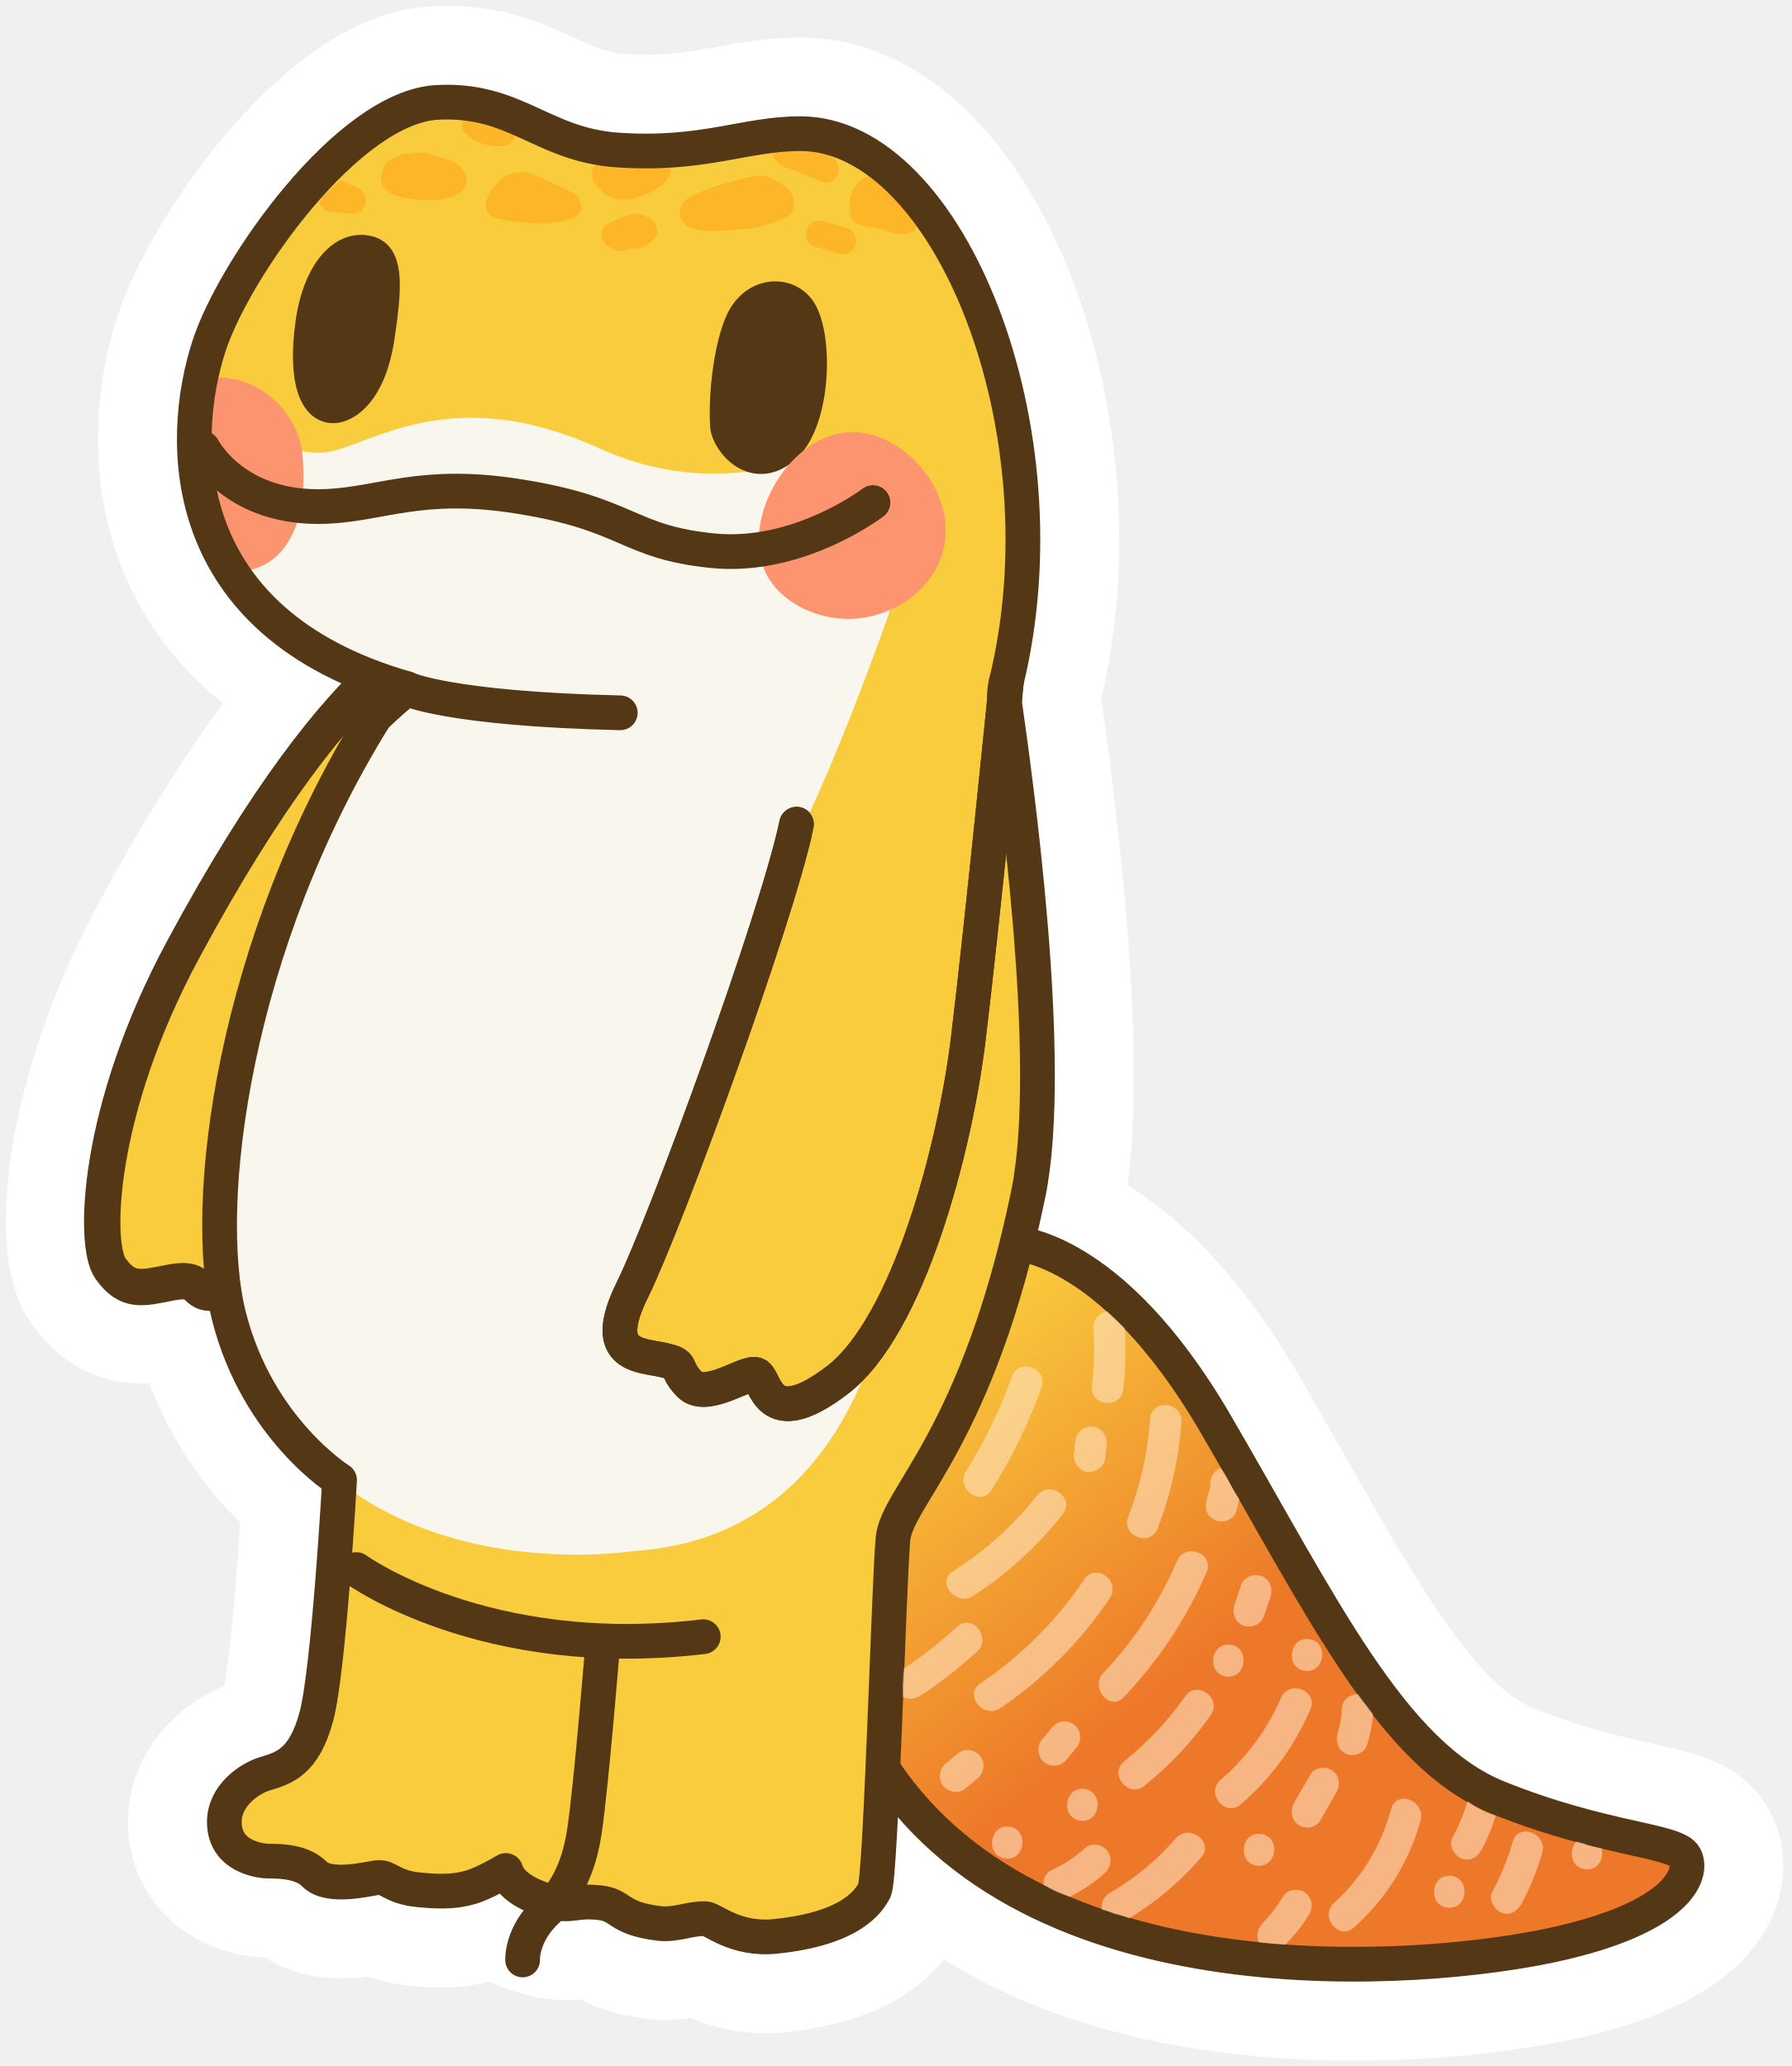
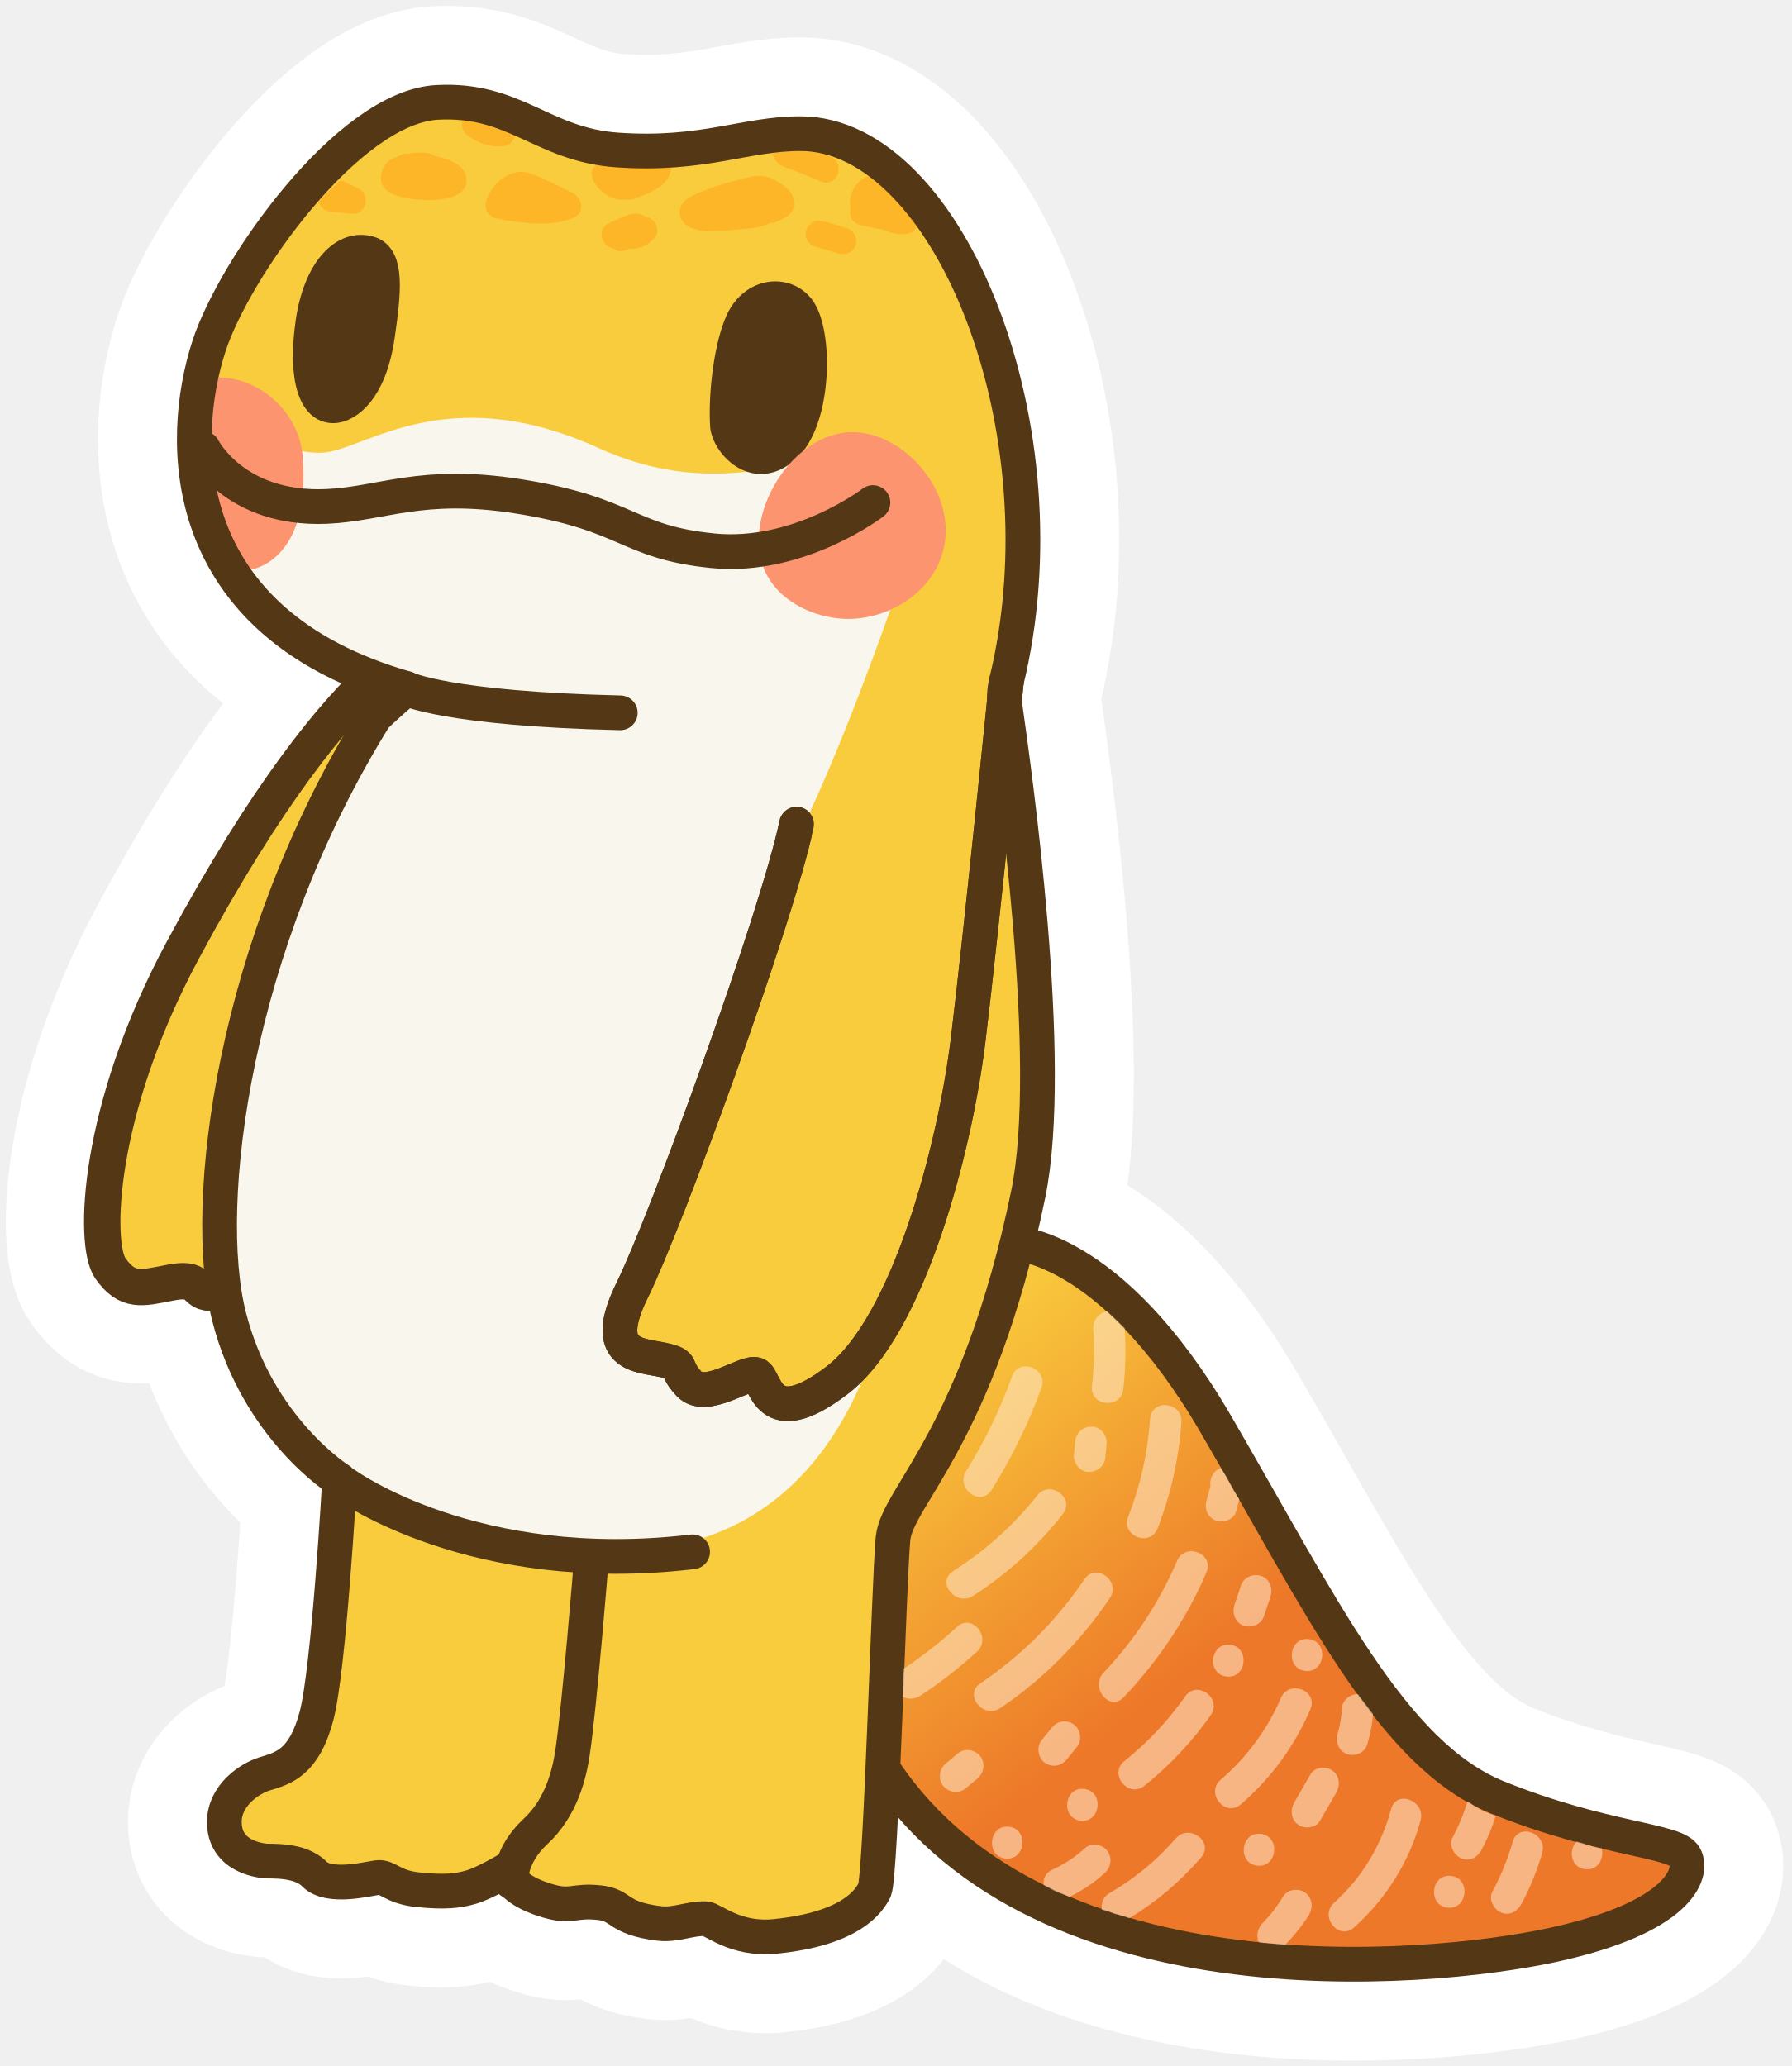
<svg xmlns="http://www.w3.org/2000/svg" width="228" height="263" viewBox="0 0 228 263" fill="none">
  <path d="M214.44 236.359C213.309 234.202 204.238 234.302 190.664 228.851C177.101 223.39 168.206 204.422 154.702 181.241C143.183 161.464 132.372 158.688 129.443 158.299C129.934 156.332 130.406 154.266 130.858 152.069C134.357 135.197 129.099 98.289 127.919 89.933C127.772 88.905 127.821 87.856 128.067 86.848C135.92 54.791 120.813 17.095 101.923 17.025C94.876 16.995 89.559 19.87 78.561 19.101C69.017 18.432 65.606 12.512 55.65 13.041C44.259 13.65 29.821 34.176 26.607 44.039C22.892 55.42 22.391 76.895 47.463 86.249C41.704 91.69 33.526 101.863 23.275 120.931C12.287 141.367 11.874 158.389 14.036 161.463C16.199 164.538 18.007 164.009 21.595 163.3C25.182 162.592 24.7 163.969 26.057 164.468C26.597 164.668 27.551 164.568 28.504 164.369C28.681 165.507 28.887 166.585 29.133 167.553C32.77 181.899 43.207 188.409 43.207 188.409C43.207 188.409 41.861 212.478 40.269 218.458C38.676 224.438 36.023 225.087 33.674 225.806C31.777 226.385 28.543 228.532 28.543 231.936C28.543 236.359 33.104 236.828 33.762 236.898C34.421 236.968 38.146 236.658 39.984 238.545C41.812 240.432 46.628 239.214 47.994 239.014C49.36 238.814 49.891 240.232 53.213 240.562C56.535 240.901 58.235 240.731 59.965 240.222C61.695 239.713 64.368 238.106 64.368 238.106C64.781 239.423 66.177 240.941 69.695 241.969C72.801 242.878 72.899 241.859 76.221 242.199C79.258 242.508 78.374 244.156 83.848 244.844C86.01 245.114 87.76 244.175 89.785 244.245C90.709 244.275 93.539 247.011 98.63 246.502C108.488 245.513 110.641 241.879 111.289 240.621C111.633 239.953 111.997 233.234 112.351 225.157C132.283 255.447 181.642 251.064 197.554 247.62C213.673 244.126 215.56 238.525 214.43 236.368L214.44 236.359Z" stroke="white" stroke-width="24.52" stroke-linecap="round" stroke-linejoin="round" />
  <path d="M128.656 158.221C128.656 158.221 141.188 158.041 154.702 181.233C168.216 204.414 177.101 223.392 190.664 228.843C204.228 234.304 213.309 234.194 214.44 236.351C215.57 238.507 213.683 244.118 197.564 247.602C181.445 251.096 130.986 255.549 111.584 223.931L111.358 191.855L128.656 158.211V158.221Z" fill="url(#paint0_linear_573_3125)" stroke="#543816" stroke-width="4.42" stroke-linecap="round" stroke-linejoin="round" />
  <path d="M57.193 80.023C57.193 80.023 44.789 80.922 23.284 120.925C12.296 141.361 11.883 158.383 14.046 161.458C16.208 164.532 18.016 164.003 21.604 163.294C25.191 162.586 24.71 163.963 26.066 164.462C27.422 164.962 31.432 163.574 31.432 163.574C31.432 163.574 42.509 107.857 57.193 80.023Z" fill="#F9CC3D" stroke="#543816" stroke-width="4.63" stroke-linecap="round" stroke-linejoin="round" />
  <path d="M64.378 238.104C64.79 239.422 66.186 240.939 69.705 241.968C72.811 242.876 72.909 241.858 76.231 242.197C79.268 242.507 78.383 244.154 83.858 244.843C86.02 245.112 87.77 244.174 89.794 244.244C90.718 244.274 93.549 247.009 98.64 246.5C108.498 245.512 110.65 241.878 111.299 240.62C112.125 239.003 113.137 201.246 113.658 195.845C114.189 190.444 124.45 183.006 130.858 152.058C134.357 135.186 129.098 98.278 127.919 89.921C127.772 88.893 127.821 87.845 128.066 86.837C135.919 54.78 120.813 17.083 101.923 17.013C94.876 16.983 89.558 19.858 78.56 19.09C69.017 18.421 64.997 13.629 55.041 14.158C43.649 14.767 29.821 34.164 26.607 44.028C22.695 56.018 22.331 79.229 51.719 87.645C51.719 87.645 48.465 90.411 47.669 91.329C34.096 116.896 26.017 139.439 29.044 165.146C30.774 179.851 43.217 188.397 43.217 188.397C43.217 188.397 41.87 212.467 40.278 218.447C38.686 224.427 36.032 225.076 33.683 225.795C31.786 226.374 28.553 228.52 28.553 231.924C28.553 236.347 33.113 236.816 33.772 236.886C34.43 236.956 38.155 236.647 39.993 238.533C41.821 240.42 46.637 239.202 48.003 239.003C49.37 238.803 49.9 240.221 53.222 240.55C56.544 240.889 58.245 240.72 59.975 240.211C61.704 239.701 64.378 238.094 64.378 238.094V238.104Z" fill="#F9CC3D" />
  <path d="M24.858 52.229C24.858 52.229 35.816 58.089 41.232 57.61C46.647 57.13 56.918 48.275 76.202 57.041C95.485 65.806 108.292 53.387 113.835 59.267C119.378 65.147 108.134 87.54 111.358 99.121C114.592 110.701 128.931 194.302 80.615 197.446C80.615 197.446 38.411 204.285 28.858 165.3C19.304 126.315 50.421 87.17 50.421 87.17C50.421 87.17 22.194 80.571 24.858 52.219V52.229Z" fill="#F9F7ED" />
  <path d="M51.718 87.656C51.718 87.656 56.839 90.222 78.943 90.741" stroke="#543816" stroke-width="4.42" stroke-linecap="round" stroke-linejoin="round" />
  <path d="M31.885 72.514C31.885 72.514 39.669 71.595 38.509 58.008C38.037 52.507 33.123 48.045 27.737 48.055C27.737 48.055 24.169 62.191 31.895 72.514H31.885Z" fill="#FC9470" />
  <path d="M47.089 31.94C49.664 32.739 49.173 37.231 48.396 42.642C47.335 50.04 44.15 51.757 42.784 51.967C40.003 52.386 38.43 48.462 39.482 41.065C40.445 34.336 43.826 30.932 47.089 31.94Z" fill="#543816" stroke="#543816" stroke-width="3.74" stroke-miterlimit="10" />
  <path d="M94.237 40.789C92.762 43.904 91.986 50.154 92.251 54.227C92.389 56.284 95.976 60.736 100.035 57.062C104.085 53.379 104.183 42.137 101.785 39.162C99.888 36.816 95.937 37.206 94.237 40.789Z" fill="#543816" stroke="#543816" stroke-width="3.74" stroke-miterlimit="10" />
  <path d="M128.076 86.828C128.076 86.828 124.912 118.545 123.221 132.362C121.54 146.169 115.633 168.761 106.562 175.69C97.49 182.618 97.519 175.46 96.222 174.991C94.925 174.522 89.843 178.435 87.711 176.179C85.578 173.923 87.278 173.753 84.32 173.104C81.361 172.465 76.31 172.635 80.487 164.189C84.674 155.743 98.866 116.938 101.382 104.918" fill="#F9CC3D" />
  <path d="M128.076 86.828C128.076 86.828 124.912 118.545 123.221 132.362C121.54 146.169 115.633 168.761 106.562 175.69C97.49 182.618 97.519 175.46 96.222 174.991C94.925 174.522 89.843 178.435 87.711 176.179C85.578 173.923 87.278 173.753 84.32 173.104C81.361 172.465 76.31 172.635 80.487 164.189C84.674 155.743 98.866 116.938 101.382 104.918" stroke="#543816" stroke-width="4.42" stroke-linecap="round" stroke-linejoin="round" />
  <path d="M113.382 77.417C113.382 77.417 106.66 96.815 100.694 108.296L113.894 98.862L114.513 75.391L113.382 77.417Z" fill="#F9CC3D" />
  <path d="M128.076 86.828C128.076 86.828 124.912 118.545 123.221 132.362C121.54 146.169 115.633 168.761 106.562 175.69C97.49 182.618 97.519 175.46 96.222 174.991C94.925 174.522 89.843 178.435 87.711 176.179C85.578 173.923 87.278 173.753 84.32 173.104C81.361 172.465 76.31 172.635 80.487 164.189C84.674 155.743 98.866 116.938 101.382 104.918" stroke="#543816" stroke-width="4.42" stroke-linecap="round" stroke-linejoin="round" />
  <path d="M108.458 55.008C114.965 54.978 121.786 62.495 120.105 69.823C118.808 75.464 112.93 78.998 107.475 78.778C103.662 78.629 99.072 76.612 97.332 72.638C94.315 65.76 100.704 55.038 108.458 55.008Z" fill="#FC9470" />
  <path d="M25.84 57.078C25.84 57.078 29.811 64.975 41.565 64.466C48.642 64.156 53.625 61.251 65.862 63.168C80.093 65.394 79.73 68.998 90.698 70.106C101.667 71.215 111.102 63.977 111.102 63.977" stroke="#543816" stroke-width="4.42" stroke-linecap="round" stroke-linejoin="round" />
-   <path d="M45.354 199.805C45.354 199.805 61.65 211.675 89.504 208.35" stroke="#543816" stroke-width="4.42" stroke-linecap="round" stroke-linejoin="round" />
-   <path d="M76.737 209.008C76.737 209.008 75.282 227.098 74.388 233.078C73.975 235.843 72.972 240.096 69.65 243.171C66.328 246.246 66.515 249.5 66.515 249.5" stroke="#543816" stroke-width="4.42" stroke-linecap="round" stroke-linejoin="round" />
+   <path d="M44 189C44 189 60.296 200.87 88.15 197.546" stroke="#543816" stroke-width="4.42" stroke-linecap="round" stroke-linejoin="round" />
+   <path d="M75.224 199C75.224 199 73.769 217.09 72.874 223.07C72.462 225.835 71.459 230.088 68.137 233.163C64.815 236.238 65.002 239.492 65.002 239.492" stroke="#543816" stroke-width="4.42" stroke-linecap="round" stroke-linejoin="round" />
  <g opacity="0.71">
    <path d="M59.306 22.427C58.952 20.92 57.154 20.201 55.306 19.862C55.08 19.662 54.785 19.522 54.411 19.472C53.586 19.372 52.79 19.402 52.003 19.552C51.915 19.552 51.836 19.552 51.758 19.552C51.306 19.552 50.922 19.692 50.637 19.931C50.608 19.942 50.578 19.951 50.549 19.961C49.536 20.251 48.711 20.93 48.514 22.228C48.072 25.113 52.18 25.362 54.117 25.462C55.886 25.542 59.965 25.233 59.306 22.437V22.427Z" fill="#FFAD1D" />
    <path d="M72.928 24.583C71.758 23.974 70.569 23.395 69.36 22.856C68.328 22.397 67.208 21.778 66.048 21.888C64.014 22.067 62.176 24.004 61.812 25.961C61.625 26.949 62.618 27.898 63.562 27.828C63.729 27.908 63.906 27.968 64.122 27.998C67.139 28.437 70.117 28.896 73.026 27.708C74.481 27.109 74.117 25.192 72.928 24.583Z" fill="#FFAD1D" />
    <path d="M81.007 21.337C80.064 21.337 79.12 21.297 78.177 21.207C77.479 21.157 76.781 21.108 76.083 21.038C76.014 21.038 75.955 21.018 75.886 21.008C75.808 21.078 75.719 21.157 75.641 21.237C75.11 21.806 75.307 22.745 75.7 23.314C76.82 24.931 78.167 25.57 79.838 25.39C80.29 25.45 80.761 25.351 81.115 25.121C81.135 25.121 81.145 25.121 81.164 25.111C82.727 24.612 85.174 23.544 85.371 21.597C85.381 21.487 85.381 21.387 85.381 21.297C83.916 21.367 82.462 21.387 81.007 21.347V21.337Z" fill="#FFAD1D" />
    <path d="M58.962 15.227C58.638 15.866 58.785 16.614 59.493 17.203C60.82 18.291 62.461 18.771 64.152 18.601C64.918 18.521 65.419 17.902 65.557 17.213C63.454 16.315 61.193 15.666 58.952 15.237L58.962 15.227Z" fill="#FFAD1D" />
    <path d="M101.038 25.599C100.881 24.182 99.328 23.253 98.198 22.704C96.782 22.025 95.062 22.604 93.617 22.984C91.878 23.433 90.138 23.992 88.497 24.731C87.406 25.22 86.275 26.029 86.551 27.426C86.826 28.804 88.428 29.313 89.627 29.393C91.386 29.503 93.234 29.243 94.993 29.123C96.094 29.044 97.097 28.844 98.04 28.385C98.286 28.395 98.551 28.355 98.826 28.225C100.026 27.676 101.215 27.267 101.038 25.609V25.599Z" fill="#FFAD1D" />
    <path d="M105.726 19.947C105.569 19.878 105.402 19.808 105.244 19.738C105.244 19.708 105.244 19.688 105.244 19.658C103.23 19.289 101.136 19.059 99.121 19.328C99.052 19.328 98.993 19.338 98.925 19.338C98.767 19.388 98.591 19.418 98.404 19.418C98.404 19.418 98.394 19.418 98.384 19.418C98.384 19.898 98.561 20.377 99.003 20.716C99.17 20.926 99.406 21.096 99.721 21.205C100.664 21.535 101.598 21.894 102.522 22.274L104.517 23.112C106.512 23.951 107.682 20.816 105.716 19.947H105.726Z" fill="#FFAD1D" />
    <path d="M116.518 28.451C115.761 27.472 114.935 26.554 114.208 25.555C114.159 25.485 114.11 25.406 114.07 25.336C112.95 24.317 111.741 23.399 110.62 22.391C109.058 22.75 107.859 24.807 108.252 26.334C108.252 26.364 108.271 26.404 108.281 26.434C108.232 26.564 108.193 26.703 108.183 26.843C108.085 27.831 108.792 28.52 109.677 28.7C110.611 28.89 111.554 29.079 112.488 29.269C113.392 29.718 114.454 29.908 115.436 29.768C116.164 29.669 116.567 29.239 116.714 28.72C116.645 28.63 116.577 28.54 116.508 28.451H116.518Z" fill="#FFAD1D" />
    <path d="M107.918 29.111C107.141 28.821 106.355 28.592 105.559 28.382C105.441 28.332 105.313 28.292 105.176 28.262C104.91 28.212 104.645 28.152 104.38 28.102C103.495 27.923 102.64 28.771 102.552 29.62C102.463 30.468 102.994 31.107 103.721 31.377C103.78 31.407 103.839 31.427 103.908 31.447C104.842 31.716 105.775 31.996 106.709 32.265C107.574 32.515 108.527 32.196 108.871 31.297C109.196 30.448 108.763 29.42 107.918 29.101V29.111Z" fill="#FFAD1D" />
    <path d="M82.138 27.582C80.889 26.534 78.835 27.842 77.528 28.401C75.847 29.12 76.594 31.456 78.069 31.626C78.403 31.915 78.845 32.065 79.366 31.915C79.631 31.835 79.906 31.756 80.182 31.676C81.45 31.735 82.472 31.226 83.317 30.278C84.152 29.34 83.317 27.632 82.128 27.592L82.138 27.582Z" fill="#FFAD1D" />
    <path d="M45.526 23.934C44.838 23.635 44.082 23.276 43.462 22.936C43.443 22.926 43.423 22.916 43.403 22.906C42.401 23.775 41.428 24.673 40.563 25.682C40.75 26.34 41.271 26.85 41.988 26.93C42.912 27.019 43.836 27.119 44.76 27.209C46.676 27.409 47.237 24.693 45.526 23.934Z" fill="#FFAD1D" />
  </g>
  <path d="M64.378 238.108C64.79 239.426 66.186 240.943 69.705 241.971C72.811 242.88 72.909 241.862 76.231 242.201C79.268 242.51 78.383 244.158 83.858 244.847C86.02 245.116 87.77 244.178 89.794 244.248C90.718 244.277 93.549 247.013 98.64 246.504C108.498 245.515 110.65 241.881 111.299 240.624C112.125 239.006 113.137 201.249 113.658 195.848C114.189 190.447 124.45 183.01 130.858 152.061C134.357 135.19 129.098 98.281 127.919 89.925C127.772 88.897 127.821 87.849 128.066 86.84C135.919 54.784 120.813 17.087 101.923 17.017C94.876 16.987 89.558 19.862 78.56 19.093C69.017 18.424 65.606 12.504 55.65 13.033C44.259 13.642 29.821 34.168 26.607 44.032C22.695 56.022 22.331 79.233 51.719 87.649C51.719 87.649 48.465 90.414 47.669 91.333C29.742 120.215 25.506 153.199 29.142 167.556C32.779 181.902 43.217 188.411 43.217 188.411C43.217 188.411 41.87 212.481 40.278 218.461C38.686 224.441 36.032 225.089 33.683 225.808C31.786 226.387 28.553 228.534 28.553 231.938C28.553 236.361 33.113 236.83 33.772 236.9C34.43 236.97 38.155 236.66 39.993 238.547C41.821 240.434 46.637 239.216 48.003 239.016C49.37 238.817 49.9 240.234 53.222 240.564C56.544 240.903 58.245 240.733 59.975 240.224C61.704 239.715 64.378 238.108 64.378 238.108Z" stroke="#543816" stroke-width="4.42" stroke-linecap="round" stroke-linejoin="round" />
  <g opacity="0.54">
    <path d="M132.008 190.372C128.99 194.196 125.374 197.41 121.285 200.016C119.103 201.404 121.668 204.538 123.83 203.161C128.204 200.365 132.027 196.851 135.261 192.758C136.883 190.712 133.629 188.325 132.018 190.362L132.008 190.372Z" fill="#FFE8CF" />
    <path d="M139.045 181.605C137.964 181.545 136.962 182.294 136.853 183.432L136.686 185.149C136.578 186.207 137.404 187.315 138.485 187.375C139.566 187.435 140.569 186.686 140.677 185.548L140.844 183.831C140.952 182.773 140.126 181.665 139.045 181.605Z" fill="#FFE8CF" />
    <path d="M142.259 168.2C141.827 167.76 141.345 167.361 140.903 166.922C139.95 167.122 139.055 167.94 139.154 169.198C139.331 171.614 139.252 174.02 138.977 176.436C138.682 179.042 142.672 179.441 142.967 176.835C143.262 174.25 143.301 171.664 143.144 169.068C142.849 168.779 142.554 168.489 142.259 168.2Z" fill="#FFE8CF" />
    <path d="M138.013 201.039C134.465 206.311 130.003 210.753 124.764 214.297C122.612 215.745 125.177 218.89 127.31 217.442C132.804 213.728 137.532 208.966 141.257 203.435C142.711 201.269 139.468 198.873 138.013 201.039Z" fill="#FFE8CF" />
    <path d="M121.816 207.081C119.683 209.048 117.423 210.815 115.015 212.422C115.034 212.642 115.015 212.861 114.965 213.071C114.956 213.58 114.916 214.079 114.877 214.589C114.897 215.048 114.906 215.517 114.897 215.976C115.604 216.405 116.489 216.286 117.206 215.816C119.732 214.149 122.121 212.292 124.352 210.236C126.258 208.479 123.723 205.324 121.806 207.091L121.816 207.081Z" fill="#FFE8CF" />
    <path d="M150.358 181.041C150.535 178.435 146.544 178.016 146.367 180.641C146.073 184.944 145.159 189.077 143.586 193.09C142.633 195.526 146.377 196.994 147.331 194.558C149.021 190.235 150.033 185.693 150.358 181.051V181.041Z" fill="#FFE8CF" />
    <path d="M149.807 198.704C147.547 203.955 144.392 208.797 140.46 212.92C138.681 214.787 141.207 217.952 143.006 216.065C147.439 211.412 150.987 206.101 153.552 200.161C154.594 197.755 150.839 196.298 149.807 198.694V198.704Z" fill="#FFE8CF" />
    <path d="M136.647 219.504C135.693 218.865 134.553 219.075 133.846 219.953C133.413 220.492 132.981 221.021 132.548 221.56C131.88 222.389 132.126 223.827 132.99 224.406C133.944 225.045 135.084 224.835 135.792 223.956C136.224 223.417 136.656 222.888 137.089 222.349C137.757 221.52 137.512 220.083 136.647 219.504Z" fill="#FFE8CF" />
    <path d="M124.716 223.507C123.988 222.688 122.76 222.498 121.895 223.227C121.384 223.656 120.863 224.086 120.352 224.515C119.536 225.194 119.349 226.562 120.076 227.38C120.804 228.199 122.032 228.389 122.897 227.66C123.408 227.23 123.929 226.801 124.44 226.372C125.256 225.693 125.443 224.325 124.716 223.507Z" fill="#FFE8CF" />
    <path d="M128.814 175.201C127.281 179.434 125.335 183.468 122.956 187.281C121.58 189.488 124.814 191.894 126.199 189.677C128.765 185.574 130.897 181.231 132.549 176.669C133.443 174.213 129.698 172.746 128.804 175.201H128.814Z" fill="#FFE8CF" />
    <path d="M156.737 189.227C156.334 188.418 155.951 187.649 155.39 186.941C155.38 186.921 155.371 186.911 155.361 186.891C154.388 187.2 153.916 188.248 154.054 189.197C154.054 189.217 154.044 189.227 154.034 189.247C153.887 189.806 153.729 190.375 153.582 190.934C153.434 191.473 153.395 191.982 153.631 192.511C153.828 192.961 154.27 193.4 154.732 193.559C155.675 193.879 157.032 193.49 157.327 192.391C157.464 191.882 157.602 191.363 157.739 190.854C157.376 190.325 157.022 189.786 156.737 189.207V189.227Z" fill="#FFE8CF" />
    <path d="M160.55 200.629C159.557 200.29 158.319 200.719 157.955 201.797L157.11 204.303C156.776 205.312 157.208 206.579 158.26 206.939C159.253 207.278 160.491 206.849 160.855 205.771L161.7 203.265C162.034 202.257 161.602 200.989 160.55 200.629Z" fill="#FFE8CF" />
    <path d="M150.839 215.953C148.638 219.078 146.073 221.814 143.095 224.19C141.06 225.807 143.606 228.962 145.64 227.334C148.864 224.759 151.704 221.734 154.093 218.339C155.596 216.203 152.343 213.807 150.849 215.943L150.839 215.953Z" fill="#FFE8CF" />
    <path d="M137.955 227.723C135.389 227.463 134.986 231.517 137.562 231.776C140.137 232.036 140.53 227.982 137.955 227.723Z" fill="#FFE8CF" />
    <path d="M156.53 209.371C153.965 209.112 153.562 213.165 156.137 213.425C158.702 213.684 159.105 209.631 156.53 209.371Z" fill="#FFE8CF" />
    <path d="M163.027 216.152C161.277 220.196 158.673 223.71 155.361 226.555C153.385 228.242 155.931 231.397 157.906 229.7C161.759 226.395 164.747 222.302 166.772 217.61C167.813 215.204 164.069 213.756 163.027 216.142V216.152Z" fill="#FFE8CF" />
    <path d="M166.545 208.653C163.98 208.393 163.577 212.446 166.152 212.706C168.717 212.965 169.12 208.912 166.545 208.653Z" fill="#FFE8CF" />
    <path d="M149.63 234.033C147.252 236.799 144.411 239.145 141.266 240.952C140.401 241.441 140.126 242.3 140.234 243.098C140.785 243.218 141.315 243.408 141.826 243.627C141.856 243.627 141.885 243.637 141.915 243.647C142.534 243.787 143.134 243.977 143.733 244.186C147.183 242.09 150.22 239.524 152.884 236.439C154.584 234.463 151.321 232.087 149.64 234.043L149.63 234.033Z" fill="#FFE8CF" />
    <path d="M140.893 235.558C140.225 234.739 138.878 234.539 138.072 235.278C136.824 236.416 135.478 237.315 133.944 238.004C133.05 238.413 132.745 239.192 132.834 239.95C133.374 240.26 133.915 240.559 134.465 240.839C135.016 241.049 135.576 241.248 136.126 241.468C137.758 240.669 139.281 239.651 140.618 238.423C141.424 237.684 141.601 236.436 140.893 235.558Z" fill="#FFE8CF" />
    <path d="M128.391 232.535C125.826 232.276 125.423 236.329 127.998 236.589C130.563 236.848 130.966 232.795 128.391 232.535Z" fill="#FFE8CF" />
    <path d="M160.432 233.449C157.867 233.19 157.464 237.243 160.039 237.503C162.604 237.762 163.007 233.709 160.432 233.449Z" fill="#FFE8CF" />
    <path d="M169.602 225.405C168.796 224.806 167.351 224.906 166.801 225.855C166.113 227.043 165.435 228.221 164.747 229.409C164.196 230.357 164.255 231.565 165.189 232.254C165.995 232.853 167.44 232.753 167.99 231.805C168.678 230.617 169.356 229.439 170.044 228.251C170.595 227.302 170.536 226.094 169.602 225.405Z" fill="#FFE8CF" />
    <path d="M172.895 215.754C172.895 215.754 172.855 215.694 172.836 215.664C171.833 215.644 170.831 216.433 170.782 217.491C170.723 218.57 170.575 219.618 170.251 220.646C169.927 221.694 170.349 222.862 171.401 223.282C172.364 223.661 173.671 223.172 173.996 222.114C174.389 220.836 174.654 219.528 174.752 218.19C174.497 217.881 174.251 217.551 174.015 217.222C173.632 216.743 173.258 216.253 172.895 215.754Z" fill="#FFE8CF" />
    <path d="M177.052 230.294C175.794 234.926 173.356 239.029 169.799 242.214C167.862 243.941 170.398 247.106 172.334 245.359C176.384 241.735 179.352 237.053 180.797 231.751C181.475 229.246 177.74 227.758 177.052 230.284V230.294Z" fill="#FFE8CF" />
    <path d="M160.796 247.342C160.864 247.342 160.943 247.342 161.012 247.342C161.877 247.432 162.732 247.502 163.597 247.562C164.707 246.404 165.72 245.166 166.575 243.788C167.155 242.86 167.046 241.622 166.132 240.943C165.297 240.334 163.911 240.464 163.331 241.392C162.584 242.6 161.739 243.748 160.746 244.746C160.078 245.415 159.813 246.394 160.225 247.242C160.422 247.272 160.609 247.302 160.805 247.332L160.796 247.342Z" fill="#FFE8CF" />
    <path d="M187.077 229.472C186.979 229.422 186.871 229.372 186.773 229.312C186.301 230.92 185.642 232.467 184.856 233.945C184.335 234.923 185.092 236.211 186.006 236.58C187.117 237.03 188.09 236.381 188.601 235.412C189.338 234.025 189.918 232.607 190.38 231.139C189.181 230.77 188.011 230.241 187.087 229.482L187.077 229.472Z" fill="#FFE8CF" />
    <path d="M184.65 238.793C182.084 238.534 181.681 242.587 184.256 242.846C186.822 243.106 187.225 239.053 184.65 238.793Z" fill="#FFE8CF" />
    <path d="M192.532 234.449C191.884 236.675 191.019 238.802 189.928 240.838C189.407 241.817 190.164 243.104 191.078 243.474C192.188 243.923 193.161 243.274 193.673 242.306C194.764 240.259 195.619 238.143 196.277 235.916C197.004 233.421 193.27 231.933 192.532 234.449Z" fill="#FFE8CF" />
    <path d="M203.678 235.27C202.96 235.121 202.223 234.981 201.555 234.671C201.25 234.592 200.955 234.512 200.65 234.422C199.609 235.48 199.874 237.766 201.79 237.956C203.432 238.126 204.179 236.528 203.845 235.28C203.786 235.28 203.737 235.27 203.678 235.26V235.27Z" fill="#FFE8CF" />
  </g>
  <defs>
    <linearGradient id="paint0_linear_573_3125" x1="116.8" y1="170.403" x2="150.756" y2="213.105" gradientUnits="userSpaceOnUse">
      <stop stop-color="#F9CC3D" />
      <stop offset="1" stop-color="#ED7829" />
    </linearGradient>
  </defs>
</svg>
